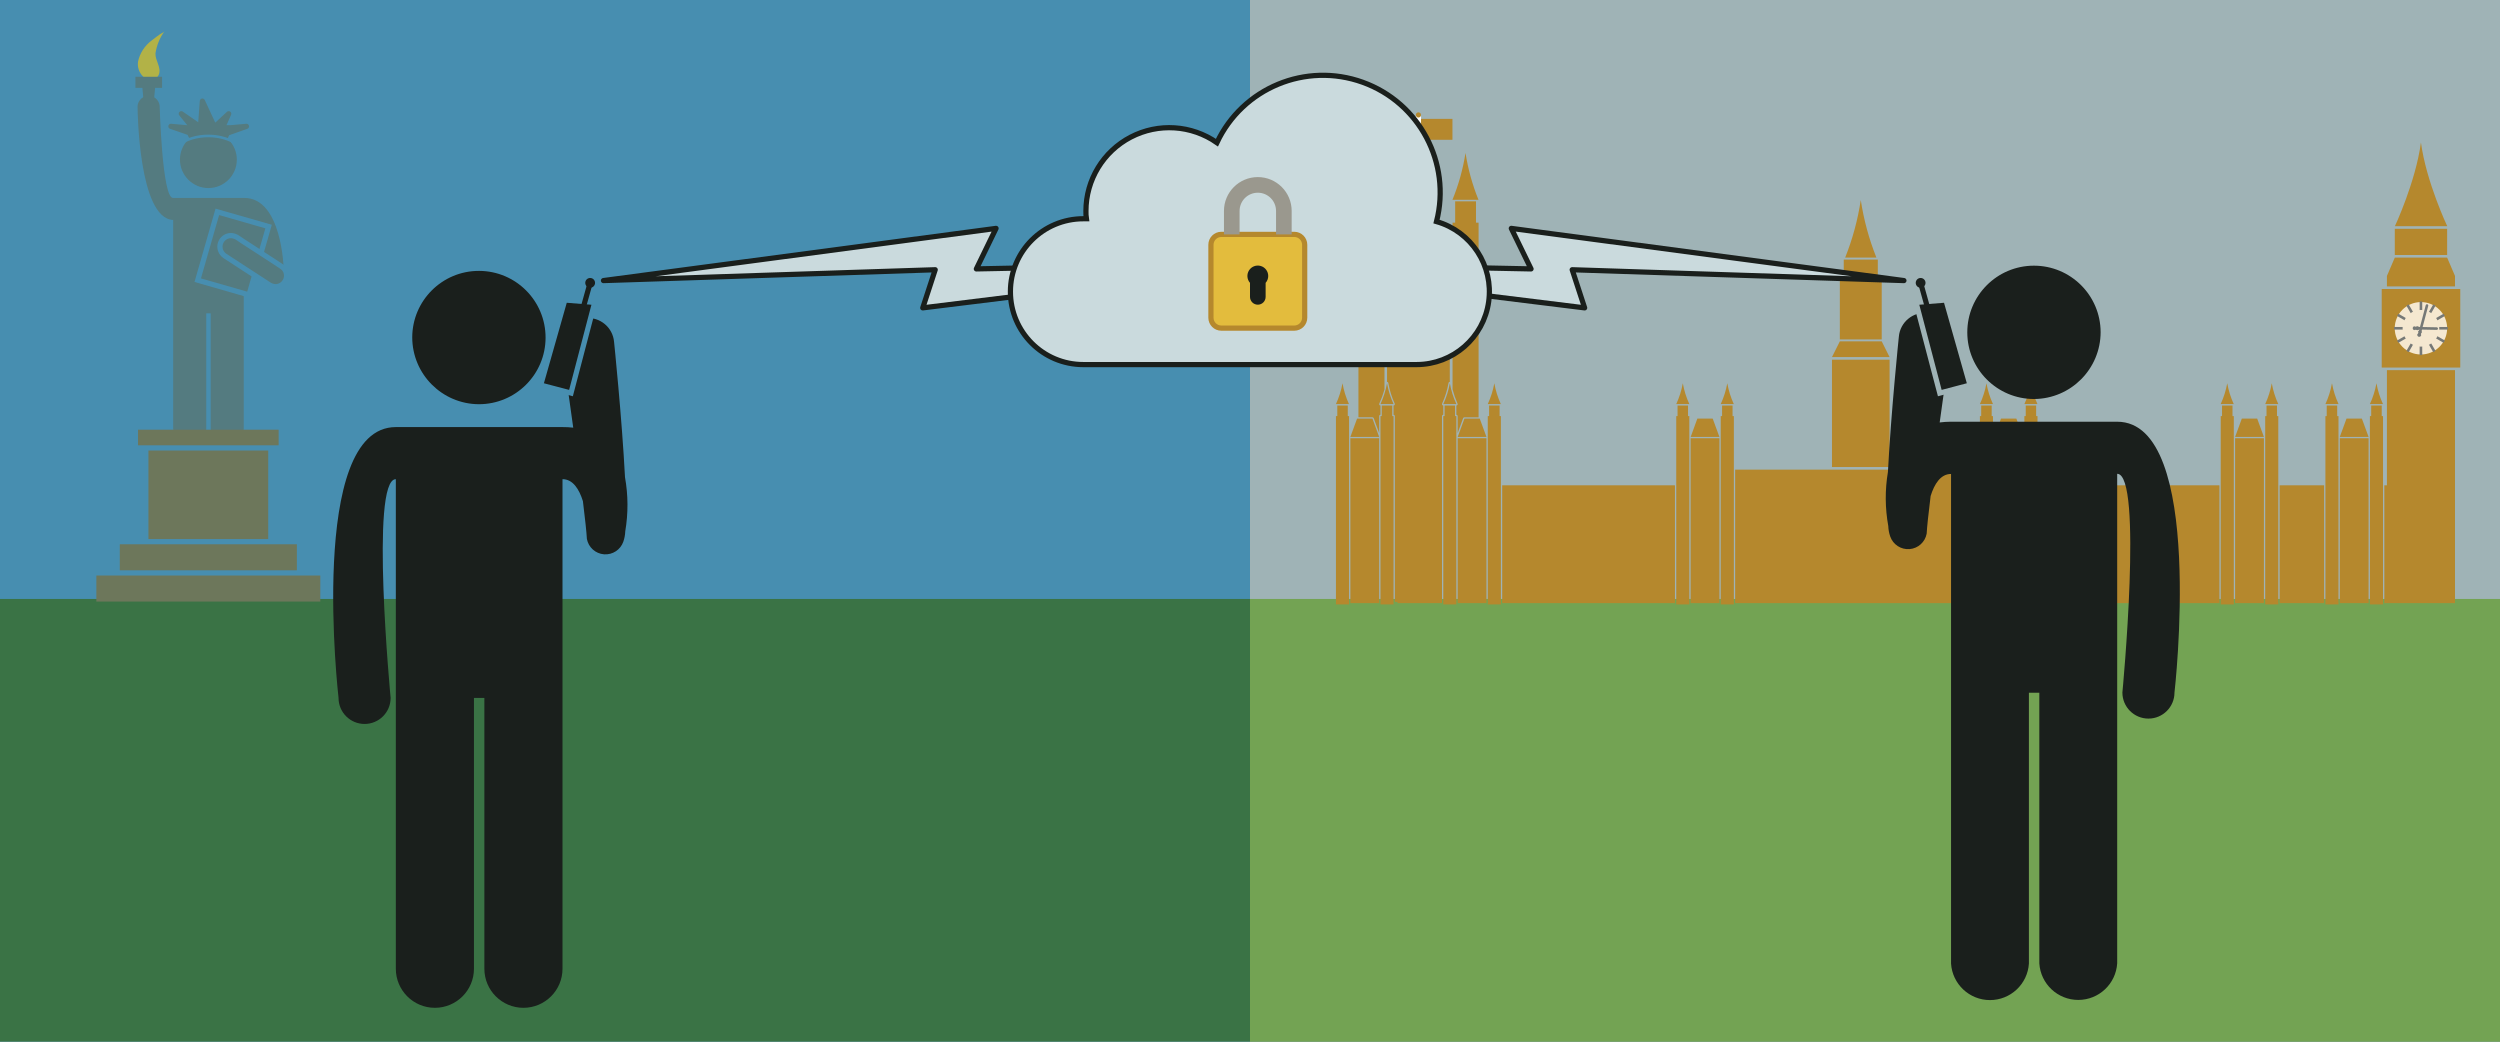
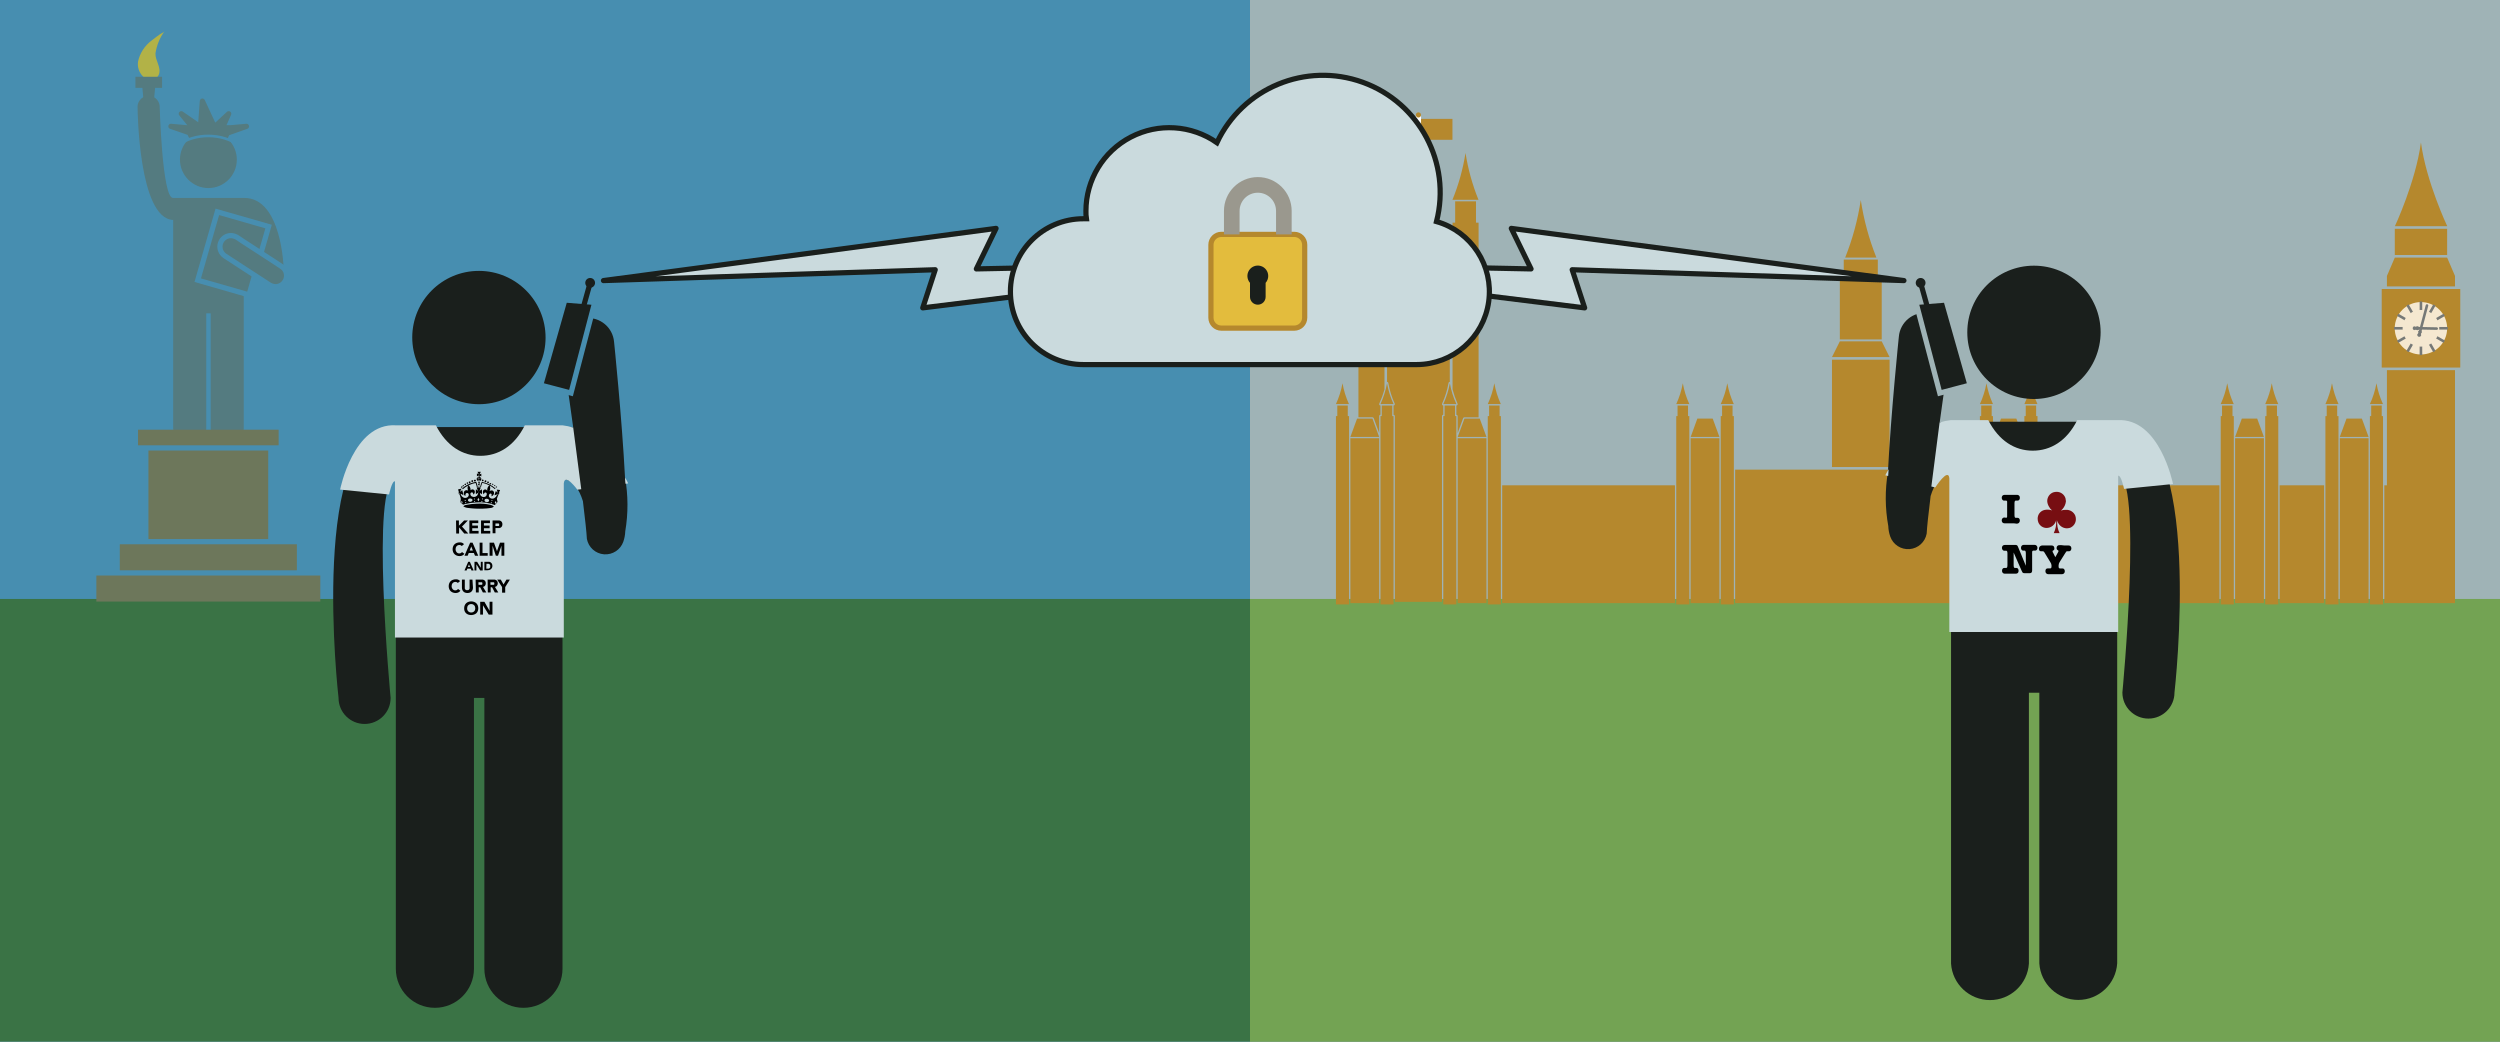
- <svg xmlns="http://www.w3.org/2000/svg" id="Layer_1" data-name="Layer 1" viewBox="0 0 480 200">
+ <svg xmlns="http://www.w3.org/2000/svg" viewBox="0 0 480 200">
  <defs>
-     <style>.cls-1{fill:#478eb0;}.cls-2{fill:#3a7345;}.cls-3{fill:#9fb3b6;}.cls-4{fill:#73a353;}.cls-5,.cls-6,.cls-7{fill:#547b80;}.cls-18,.cls-25,.cls-6{stroke:#478eb0;}.cls-12,.cls-13,.cls-15,.cls-16,.cls-18,.cls-19,.cls-20,.cls-22,.cls-24,.cls-25,.cls-6{stroke-miterlimit:10;}.cls-7{stroke:#547b80;}.cls-21,.cls-23,.cls-7{stroke-linejoin:round;}.cls-8{fill:#b2b247;}.cls-9{fill:#6d775b;}.cls-10,.cls-12,.cls-15,.cls-16{fill:#b5882d;}.cls-11{fill:#f5e8d0;}.cls-12,.cls-13,.cls-15{stroke:#767977;}.cls-12,.cls-13,.cls-15,.cls-25{stroke-width:0.5px;}.cls-13,.cls-14{fill:#767977;}.cls-13,.cls-15,.cls-16{stroke-linecap:round;}.cls-16{stroke:#fff;}.cls-17,.cls-18,.cls-20{fill:#1a1f1c;}.cls-19,.cls-25{fill:none;}.cls-19,.cls-21,.cls-22{stroke:#1a1f1c;}.cls-20{stroke:#9fb3b6;}.cls-21,.cls-22{fill:#cadadd;}.cls-23{fill:#e3bc3d;stroke:#b5882d;}.cls-24{fill:#9a988e;stroke:#9a988e;}</style>
+     <style>.cls-1{fill:#478eb0;}.cls-2{fill:#3a7345;}.cls-3{fill:#9fb3b6;}.cls-4{fill:#73a353;}.cls-5,.cls-6,.cls-7{fill:#547b80;}.cls-10,.cls-19,.cls-6{stroke:#478eb0;}.cls-10,.cls-13,.cls-14,.cls-16,.cls-17,.cls-19,.cls-20,.cls-21,.cls-23,.cls-25,.cls-6{stroke-miterlimit:10;}.cls-7{stroke:#547b80;}.cls-22,.cls-24,.cls-7{stroke-linejoin:round;}.cls-8{fill:#b2b247;}.cls-9{fill:#6d775b;}.cls-10,.cls-20{fill:none;}.cls-10,.cls-13,.cls-14,.cls-16{stroke-width:0.5px;}.cls-11,.cls-13,.cls-16,.cls-17{fill:#b5882d;}.cls-12{fill:#f5e8d0;}.cls-13,.cls-14,.cls-16{stroke:#767977;}.cls-14,.cls-15{fill:#767977;}.cls-14,.cls-16,.cls-17{stroke-linecap:round;}.cls-17{stroke:#fff;}.cls-18,.cls-19,.cls-21{fill:#1a1f1c;}.cls-20,.cls-22,.cls-23{stroke:#1a1f1c;}.cls-21{stroke:#9fb3b6;}.cls-22,.cls-23,.cls-26{fill:#cadadd;}.cls-24{fill:#e3bc3d;stroke:#b5882d;}.cls-25{fill:#9a988e;stroke:#9a988e;}.cls-27{fill:#770e12;}</style>
  </defs>
-   <rect class="cls-1" width="480" height="200" />
-   <rect class="cls-2" y="115" width="480" height="85" />
-   <rect class="cls-3" x="240" width="240" height="200" />
-   <rect class="cls-4" x="240" y="115" width="240" height="85" />
-   <g id="Statue_of_Liberty" data-name="Statue of Liberty">
-     <path class="cls-5" d="M46.9,38H33.25c-2.12.26-2.6-17.73-2.6-17.73a2.13,2.13,0,1,0-4.23.52S26.57,42,33.25,42.23V82.34h0a3.18,3.18,0,0,0,6.35,0h0V60.16h.85V82.34h0a3.18,3.18,0,0,0,6.35,0h0V42.25c2.13,0,4.26,11.94,4.26,11.94l3.41-2.56S54.15,38,46.9,38Z" />
-     <path class="cls-5" d="M40,36.11a5.46,5.46,0,1,0-5.45-5.48A5.48,5.48,0,0,0,40,36.11Z" />
-     <rect class="cls-6" x="39.65" y="41.82" width="10.24" height="13.65" transform="translate(15.15 -10.46) rotate(16.01)" />
-     <path class="cls-6" d="M54.14,51.22c-.21-.16-.43-.29-.66-.44l-1.35-.88-1.81-1.18-1.91-1.24-1.65-1.07-1-.67a2.57,2.57,0,0,0-1.37-.51,2.13,2.13,0,0,0-1.22,3.9l.52.34,1.34.87,1.79,1.17,1.9,1.23,1.66,1.08,1.06.69a2.65,2.65,0,0,0,1.41.54,2.13,2.13,0,0,0,1.79-3.35A2.16,2.16,0,0,0,54.14,51.22Z" />
-     <polygon class="cls-7" points="47.32 24.26 44.19 24.54 42.72 24.54 43.91 21.84 40.99 24.54 41.24 24.54 38.86 19.41 38.48 24.54 38.73 24.54 34.81 21.84 37.01 24.54 35.95 24.54 32.82 24.26 36.38 25.49 36.84 26.46 43.22 26.46 43.62 25.57 47.32 24.26" />
-     <path class="cls-8" d="M30.5,14.31c.53-1.35-.73-2.7-.65-4.07A9.74,9.74,0,0,1,31.58,6c-.13.22-.65.43-.86.57-.55.39-1.09.8-1.62,1.22a6.84,6.84,0,0,0-2.59,4,3.32,3.32,0,0,0,.92,2.86,1.81,1.81,0,0,0,2.81.09A1.72,1.72,0,0,0,30.5,14.31Z" />
-     <polygon class="cls-5" points="29.84 16.23 27.28 16.23 27.71 20.93 29.41 20.93 29.84 16.23" />
-     <rect class="cls-5" x="26" y="14.74" width="5.12" height="2.13" />
+   <g id="Background">
+     <rect class="cls-1" width="480" height="200" />
+     <rect class="cls-2" y="115" width="480" height="85" />
+     <rect class="cls-3" x="240" width="240" height="200" />
+     <rect class="cls-4" x="240" y="115" width="240" height="85" />
  </g>
-   <rect class="cls-9" x="26.5" y="82.5" width="27" height="3" />
-   <rect class="cls-9" x="18.5" y="110.5" width="43" height="5" />
-   <rect class="cls-9" x="23" y="104.5" width="34" height="5" />
-   <rect class="cls-9" x="28.5" y="86.5" width="23" height="17" />
-   <g id="Parliament">
-     <rect class="cls-10" x="457.29" y="55.49" width="15.08" height="15.08" />
-     <polygon class="cls-10" points="469.85 49.46 459.8 49.46 458.29 52.98 458.29 54.99 471.36 54.99 471.36 52.98 469.85 49.46" />
-     <polygon class="cls-10" points="458.29 71.07 458.29 93.18 457.79 93.18 457.79 115.8 458.29 115.8 471.36 115.8 471.36 71.07 458.29 71.07" />
-     <rect class="cls-10" x="437.69" y="93.18" width="8.54" height="22.62" />
-     <rect class="cls-10" x="288.42" y="93.18" width="33.17" height="22.62" />
-     <rect class="cls-10" x="268.32" y="93.18" width="8.54" height="22.62" />
-     <rect class="cls-10" x="391.45" y="93.18" width="34.68" height="22.62" />
-     <rect class="cls-10" x="333.15" y="90.17" width="46.74" height="25.63" />
-     <rect class="cls-10" x="459.8" y="43.93" width="10.05" height="5.03" />
-     <path class="cls-10" d="M464.82,27.35c-1,7.54-5,16.08-5,16.08h10.05S465.83,34.88,464.82,27.35Z" />
-     <circle class="cls-11" cx="464.82" cy="63.03" r="5.03" />
-     <line class="cls-12" x1="464.82" y1="57.88" x2="464.82" y2="68.18" />
-     <line class="cls-12" x1="469.98" y1="63.03" x2="459.67" y2="63.03" />
-     <line class="cls-12" x1="469.29" y1="65.6" x2="460.36" y2="60.45" />
-     <line class="cls-12" x1="462.25" y1="58.57" x2="467.4" y2="67.49" />
-     <line class="cls-12" x1="467.4" y1="58.57" x2="462.25" y2="67.49" />
-     <line class="cls-12" x1="469.29" y1="60.45" x2="460.36" y2="65.6" />
-     <circle class="cls-11" cx="464.82" cy="63.03" r="3.52" />
-     <line class="cls-13" x1="465.98" y1="58.66" x2="464.7" y2="63.51" />
-     <path class="cls-14" d="M465,63.85a.38.38,0,0,0-.73-.19.37.37,0,0,1-.13.49.38.38,0,1,0,.73.19.37.37,0,0,1,.13-.49Z" />
-     <line class="cls-15" x1="467.84" y1="63.09" x2="463.82" y2="63.01" />
-     <path class="cls-14" d="M464.06,63.39a.38.38,0,1,0,0-.75.37.37,0,0,1-.5,0,.38.38,0,0,0,0,.75.37.37,0,0,1,.5,0Z" />
-     <polygon class="cls-10" points="278.37 51.47 266.31 51.47 269.12 44.43 275.55 44.43 278.37 51.47" />
-     <path class="cls-10" d="M263.29,29.36a40.18,40.18,0,0,1-2.51,9h5A40.18,40.18,0,0,1,263.29,29.36Z" />
-     <path class="cls-10" d="M281.38,29.36a40.18,40.18,0,0,1-2.51,9h5A40.18,40.18,0,0,1,281.38,29.36Z" />
-     <path class="cls-10" d="M276.86,115.55V79.89a.25.25,0,0,1,.25-.25V77.86a.25.25,0,0,1-.23-.36,16.23,16.23,0,0,0,1.23-3.95.25.25,0,0,1,.25-.22V51.72H266.31V73.33a.25.25,0,0,1,.25.22,16.23,16.23,0,0,0,1.23,3.95.25.25,0,0,1-.23.36v1.79a.25.25,0,0,1,.25.25v35.66Z" />
-     <path class="cls-10" d="M279.85,77.5a.25.25,0,0,1-.23.36v1.79a.25.25,0,0,1,.25.25v3.26l1.05-2.87a.25.25,0,0,1,.24-.16h2.73V42.75h-.5v-4.1h-4v4.1h-.5v32A18.5,18.5,0,0,0,279.85,77.5Z" />
-     <path class="cls-10" d="M263.51,80.12a.25.25,0,0,1,.24.16l1.05,2.87V79.89a.25.25,0,0,1,.25-.25V77.86a.25.25,0,0,1-.23-.36,18.5,18.5,0,0,0,1-2.72v-32h-.5v-4.1h-4v4.1h-.5V80.12Z" />
-     <rect class="cls-10" x="449.24" y="84.14" width="5.53" height="31.66" />
-     <polygon class="cls-10" points="454.77 83.89 449.24 83.89 450.53 80.37 453.48 80.37 454.77 83.89" />
-     <path class="cls-10" d="M447.74,73.58a16.38,16.38,0,0,1-1.26,4H449A16.38,16.38,0,0,1,447.74,73.58Z" />
-     <path class="cls-10" d="M456.28,73.58a16.38,16.38,0,0,1-1.26,4h2.51A16.38,16.38,0,0,1,456.28,73.58Z" />
-     <polygon class="cls-10" points="448.74 79.89 448.74 77.86 446.73 77.86 446.73 79.89 446.48 79.89 446.48 116.05 448.99 116.05 448.99 79.89 448.74 79.89" />
-     <polygon class="cls-10" points="457.29 79.89 457.29 77.86 455.27 77.86 455.27 79.89 455.02 79.89 455.02 116.05 457.54 116.05 457.54 79.89 457.29 79.89" />
-     <rect class="cls-10" x="351.74" y="69.06" width="11.06" height="20.61" />
-     <polygon class="cls-10" points="362.8 68.56 351.74 68.56 353.25 65.54 361.29 65.54 362.8 68.56" />
-     <path class="cls-10" d="M357.27,38.4a49.78,49.78,0,0,1-3,11.06h6A49.81,49.81,0,0,1,357.27,38.4Z" />
-     <polygon class="cls-10" points="360.54 53.61 360.54 49.84 354 49.84 354 53.61 353.25 53.61 353.25 65.17 361.29 65.17 361.29 53.61 360.54 53.61" />
-     <line class="cls-16" x1="272.34" y1="44.43" x2="272.34" y2="22.32" />
-     <circle class="cls-10" cx="272.34" cy="22.07" r="0.5" />
-     <rect class="cls-10" x="272.84" y="22.82" width="6.03" height="4.02" />
-     <rect class="cls-10" x="429.14" y="84.14" width="5.53" height="31.66" />
-     <polygon class="cls-10" points="434.67 83.89 429.14 83.89 430.43 80.37 433.38 80.37 434.67 83.89" />
-     <path class="cls-10" d="M427.63,73.58a16.38,16.38,0,0,1-1.26,4h2.51A16.38,16.38,0,0,1,427.63,73.58Z" />
-     <path class="cls-10" d="M436.18,73.58a16.38,16.38,0,0,1-1.26,4h2.51A16.38,16.38,0,0,1,436.18,73.58Z" />
-     <polygon class="cls-10" points="428.64 79.89 428.64 77.86 426.63 77.86 426.63 79.89 426.38 79.89 426.38 116.05 428.89 116.05 428.89 79.89 428.64 79.89" />
-     <polygon class="cls-10" points="437.18 79.89 437.18 77.86 435.17 77.86 435.17 79.89 434.92 79.89 434.92 116.05 437.43 116.05 437.43 79.89 437.18 79.89" />
-     <rect class="cls-10" x="382.9" y="84.14" width="5.53" height="31.66" />
-     <polygon class="cls-10" points="388.43 83.89 382.9 83.89 384.19 80.37 387.14 80.37 388.43 83.89" />
-     <path class="cls-10" d="M381.4,73.58a16.38,16.38,0,0,1-1.26,4h2.51A16.38,16.38,0,0,1,381.4,73.58Z" />
-     <path class="cls-10" d="M389.94,73.58a16.38,16.38,0,0,1-1.26,4h2.51A16.38,16.38,0,0,1,389.94,73.58Z" />
-     <polygon class="cls-10" points="382.4 79.89 382.4 77.86 380.39 77.86 380.39 79.89 380.14 79.89 380.14 116.05 382.65 116.05 382.65 79.89 382.4 79.89" />
-     <polygon class="cls-10" points="390.94 79.89 390.94 77.86 388.94 77.86 388.94 79.89 388.68 79.89 388.68 116.05 391.2 116.05 391.2 79.89 390.94 79.89" />
-     <rect class="cls-10" x="324.6" y="84.14" width="5.53" height="31.66" />
-     <polygon class="cls-10" points="330.13 83.89 324.61 83.89 325.89 80.37 328.84 80.37 330.13 83.89" />
-     <path class="cls-10" d="M323.1,73.58a16.38,16.38,0,0,1-1.26,4h2.51A16.38,16.38,0,0,1,323.1,73.58Z" />
-     <path class="cls-10" d="M331.64,73.58a16.38,16.38,0,0,1-1.26,4h2.51A16.38,16.38,0,0,1,331.64,73.58Z" />
-     <polygon class="cls-10" points="324.1 79.89 324.1 77.86 322.09 77.86 322.09 79.89 321.84 79.89 321.84 116.05 324.35 116.05 324.35 79.89 324.1 79.89" />
-     <polygon class="cls-10" points="332.65 79.89 332.65 77.86 330.64 77.86 330.64 79.89 330.38 79.89 330.38 116.05 332.9 116.05 332.9 79.89 332.65 79.89" />
-     <rect class="cls-10" x="279.87" y="84.14" width="5.53" height="31.66" />
-     <polygon class="cls-10" points="285.4 83.89 279.88 83.89 281.17 80.37 284.11 80.37 285.4 83.89" />
-     <path class="cls-10" d="M278.37,73.58a16.38,16.38,0,0,1-1.26,4h2.51A16.38,16.38,0,0,1,278.37,73.58Z" />
-     <path class="cls-10" d="M286.91,73.58a16.38,16.38,0,0,1-1.26,4h2.51A16.38,16.38,0,0,1,286.91,73.58Z" />
-     <polygon class="cls-10" points="279.37 79.89 279.37 77.86 277.36 77.86 277.36 79.89 277.11 79.89 277.11 116.05 279.62 116.05 279.62 79.89 279.37 79.89" />
-     <polygon class="cls-10" points="287.92 79.89 287.92 77.86 285.91 77.86 285.91 79.89 285.65 79.89 285.65 116.05 288.17 116.05 288.17 79.89 287.92 79.89" />
-     <rect class="cls-10" x="259.27" y="84.14" width="5.53" height="31.66" />
-     <polygon class="cls-10" points="264.8 83.89 259.27 83.89 260.56 80.37 263.51 80.37 264.8 83.89" />
-     <path class="cls-10" d="M257.76,73.58a16.38,16.38,0,0,1-1.26,4H259A16.38,16.38,0,0,1,257.76,73.58Z" />
-     <path class="cls-10" d="M266.31,73.58a16.38,16.38,0,0,1-1.26,4h2.51A16.38,16.38,0,0,1,266.31,73.58Z" />
-     <polygon class="cls-10" points="258.77 79.89 258.77 77.86 256.76 77.86 256.76 79.89 256.5 79.89 256.5 116.05 259.02 116.05 259.02 79.89 258.77 79.89" />
-     <polygon class="cls-10" points="267.31 79.89 267.31 77.86 265.3 77.86 265.3 79.89 265.05 79.89 265.05 116.05 267.56 116.05 267.56 79.89 267.31 79.89" />
+   <g id="Layer_1" data-name="Layer 1">
+     <g id="Statue_of_Liberty" data-name="Statue of Liberty">
+       <path class="cls-5" d="M46.9,38H33.25c-2.12.26-2.6-17.73-2.6-17.73a2.13,2.13,0,1,0-4.23.52S26.57,42,33.25,42.23V82.34h0a3.18,3.18,0,0,0,6.35,0h0V60.16h.85V82.34h0a3.18,3.18,0,0,0,6.35,0h0V42.25c2.13,0,4.26,11.94,4.26,11.94l3.41-2.56S54.15,38,46.9,38Z" />
+       <path class="cls-5" d="M40,36.11a5.46,5.46,0,1,0-5.45-5.48A5.48,5.48,0,0,0,40,36.11Z" />
+       <rect class="cls-6" x="39.65" y="41.82" width="10.24" height="13.65" transform="translate(15.15 -10.46) rotate(16.01)" />
+       <path class="cls-6" d="M54.14,51.22c-.21-.16-.43-.29-.66-.44l-1.35-.88-1.81-1.18-1.91-1.24-1.65-1.07-1-.67a2.57,2.57,0,0,0-1.37-.51,2.13,2.13,0,0,0-1.22,3.9l.52.34,1.34.87,1.79,1.17,1.9,1.23,1.66,1.08,1.06.69a2.65,2.65,0,0,0,1.41.54,2.13,2.13,0,0,0,1.79-3.35A2.16,2.16,0,0,0,54.14,51.22Z" />
+       <polygon class="cls-7" points="47.32 24.26 44.19 24.54 42.72 24.54 43.91 21.84 40.99 24.54 41.24 24.54 38.86 19.41 38.48 24.54 38.73 24.54 34.81 21.84 37.01 24.54 35.95 24.54 32.82 24.26 36.38 25.49 36.84 26.46 43.22 26.46 43.62 25.57 47.32 24.26" />
+       <path class="cls-8" d="M30.5,14.31c.53-1.35-.73-2.7-.65-4.07A9.74,9.74,0,0,1,31.58,6c-.13.22-.65.43-.86.57-.55.39-1.09.8-1.62,1.22a6.84,6.84,0,0,0-2.59,4,3.32,3.32,0,0,0,.92,2.86,1.81,1.81,0,0,0,2.81.09A1.72,1.72,0,0,0,30.5,14.31Z" />
+       <polygon class="cls-5" points="29.84 16.23 27.28 16.23 27.71 20.93 29.41 20.93 29.84 16.23" />
+       <rect class="cls-5" x="26" y="14.74" width="5.12" height="2.13" />
+     </g>
+     <rect class="cls-9" x="26.5" y="82.5" width="27" height="3" />
+     <rect class="cls-9" x="18.5" y="110.5" width="43" height="5" />
+     <rect class="cls-9" x="23" y="104.5" width="34" height="5" />
+     <rect class="cls-9" x="28.5" y="86.5" width="23" height="17" />
+     <path class="cls-10" d="M48.08,31.73c0-3-3.62-5.61-8.05-5.63s-8.1,2.6-8.11,5.62" />
+     <g id="Parliament">
+       <rect class="cls-11" x="457.29" y="55.49" width="15.08" height="15.08" />
+       <polygon class="cls-11" points="469.85 49.46 459.8 49.46 458.29 52.98 458.29 54.99 471.36 54.99 471.36 52.98 469.85 49.46" />
+       <polygon class="cls-11" points="458.29 71.07 458.29 93.18 457.79 93.18 457.79 115.8 458.29 115.8 471.36 115.8 471.36 71.07 458.29 71.07" />
+       <rect class="cls-11" x="437.69" y="93.18" width="8.54" height="22.62" />
+       <rect class="cls-11" x="288.42" y="93.18" width="33.17" height="22.62" />
+       <rect class="cls-11" x="391.45" y="93.18" width="34.68" height="22.62" />
+       <rect class="cls-11" x="333.15" y="90.17" width="46.74" height="25.63" />
+       <rect class="cls-11" x="459.8" y="43.93" width="10.05" height="5.03" />
+       <path class="cls-11" d="M464.82,27.35c-1,7.54-5,16.08-5,16.08h10.05S465.83,34.88,464.82,27.35Z" />
+       <circle class="cls-12" cx="464.82" cy="63.03" r="5.03" />
+       <line class="cls-13" x1="464.82" y1="57.88" x2="464.82" y2="68.18" />
+       <line class="cls-13" x1="469.98" y1="63.03" x2="459.67" y2="63.03" />
+       <line class="cls-13" x1="469.29" y1="65.6" x2="460.36" y2="60.45" />
+       <line class="cls-13" x1="462.25" y1="58.57" x2="467.4" y2="67.49" />
+       <line class="cls-13" x1="467.4" y1="58.57" x2="462.25" y2="67.49" />
+       <line class="cls-13" x1="469.29" y1="60.45" x2="460.36" y2="65.6" />
+       <circle class="cls-12" cx="464.82" cy="63.03" r="3.52" />
+       <line class="cls-14" x1="465.98" y1="58.66" x2="464.7" y2="63.51" />
+       <path class="cls-15" d="M465,63.85a.38.38,0,0,0-.73-.19.37.37,0,0,1-.13.49.38.38,0,1,0,.73.19.37.37,0,0,1,.13-.49Z" />
+       <line class="cls-16" x1="467.84" y1="63.09" x2="463.82" y2="63.01" />
+       <path class="cls-15" d="M464.06,63.39a.38.38,0,1,0,0-.75.37.37,0,0,1-.5,0,.38.38,0,0,0,0,.75.37.37,0,0,1,.5,0Z" />
+       <polygon class="cls-11" points="278.37 51.47 266.31 51.47 269.12 44.43 275.55 44.43 278.37 51.47" />
+       <path class="cls-11" d="M263.29,29.36a40.18,40.18,0,0,1-2.51,9h5A40.18,40.18,0,0,1,263.29,29.36Z" />
+       <path class="cls-11" d="M281.38,29.36a40.18,40.18,0,0,1-2.51,9h5A40.18,40.18,0,0,1,281.38,29.36Z" />
+       <path class="cls-11" d="M276.86,115.55V79.89a.25.25,0,0,1,.25-.25V77.86a.25.25,0,0,1-.23-.36,16.23,16.23,0,0,0,1.23-3.95.25.25,0,0,1,.25-.22V51.72H266.31V73.33a.25.25,0,0,1,.25.22,16.23,16.23,0,0,0,1.23,3.95.25.25,0,0,1-.23.36v1.79a.25.25,0,0,1,.25.25v35.66Z" />
+       <path class="cls-11" d="M279.85,77.5a.25.25,0,0,1-.23.36v1.79a.25.25,0,0,1,.25.25v3.26l1.05-2.87a.25.25,0,0,1,.24-.16h2.73V42.75h-.5v-4.1h-4v4.1h-.5v32A18.5,18.5,0,0,0,279.85,77.5Z" />
+       <path class="cls-11" d="M263.51,80.12a.25.25,0,0,1,.24.16l1.05,2.87V79.89a.25.25,0,0,1,.25-.25V77.86a.25.25,0,0,1-.23-.36,18.5,18.5,0,0,0,1-2.72v-32h-.5v-4.1h-4v4.1h-.5V80.12Z" />
+       <rect class="cls-11" x="449.24" y="84.14" width="5.53" height="31.66" />
+       <polygon class="cls-11" points="454.77 83.89 449.24 83.89 450.53 80.37 453.48 80.37 454.77 83.89" />
+       <path class="cls-11" d="M447.74,73.58a16.38,16.38,0,0,1-1.26,4H449A16.38,16.38,0,0,1,447.74,73.58Z" />
+       <path class="cls-11" d="M456.28,73.58a16.38,16.38,0,0,1-1.26,4h2.51A16.38,16.38,0,0,1,456.28,73.58Z" />
+       <polygon class="cls-11" points="448.74 79.89 448.74 77.86 446.73 77.86 446.73 79.89 446.48 79.89 446.48 116.05 448.99 116.05 448.99 79.89 448.74 79.89" />
+       <polygon class="cls-11" points="457.29 79.89 457.29 77.86 455.27 77.86 455.27 79.89 455.02 79.89 455.02 116.05 457.54 116.05 457.54 79.89 457.29 79.89" />
+       <rect class="cls-11" x="351.74" y="69.06" width="11.06" height="20.61" />
+       <polygon class="cls-11" points="362.8 68.56 351.74 68.56 353.25 65.54 361.29 65.54 362.8 68.56" />
+       <path class="cls-11" d="M357.27,38.4a49.78,49.78,0,0,1-3,11.06h6A49.81,49.81,0,0,1,357.27,38.4Z" />
+       <polygon class="cls-11" points="360.54 53.61 360.54 49.84 354 49.84 354 53.61 353.25 53.61 353.25 65.17 361.29 65.17 361.29 53.61 360.54 53.61" />
+       <line class="cls-17" x1="272.34" y1="44.43" x2="272.34" y2="22.32" />
+       <circle class="cls-11" cx="272.34" cy="22.07" r="0.5" />
+       <rect class="cls-11" x="272.84" y="22.82" width="6.03" height="4.02" />
+       <rect class="cls-11" x="429.14" y="84.14" width="5.53" height="31.66" />
+       <polygon class="cls-11" points="434.67 83.89 429.14 83.89 430.43 80.37 433.38 80.37 434.67 83.89" />
+       <path class="cls-11" d="M427.63,73.58a16.38,16.38,0,0,1-1.26,4h2.51A16.38,16.38,0,0,1,427.63,73.58Z" />
+       <path class="cls-11" d="M436.18,73.58a16.38,16.38,0,0,1-1.26,4h2.51A16.38,16.38,0,0,1,436.18,73.58Z" />
+       <polygon class="cls-11" points="428.64 79.89 428.64 77.86 426.63 77.86 426.63 79.89 426.38 79.89 426.38 116.05 428.89 116.05 428.89 79.89 428.64 79.89" />
+       <polygon class="cls-11" points="437.18 79.89 437.18 77.86 435.17 77.86 435.17 79.89 434.92 79.89 434.92 116.05 437.43 116.05 437.43 79.89 437.18 79.89" />
+       <rect class="cls-11" x="382.9" y="84.14" width="5.53" height="31.66" />
+       <polygon class="cls-11" points="388.43 83.89 382.9 83.89 384.19 80.37 387.14 80.37 388.43 83.89" />
+       <path class="cls-11" d="M381.4,73.58a16.38,16.38,0,0,1-1.26,4h2.51A16.38,16.38,0,0,1,381.4,73.58Z" />
+       <path class="cls-11" d="M389.94,73.58a16.38,16.38,0,0,1-1.26,4h2.51A16.38,16.38,0,0,1,389.94,73.58Z" />
+       <polygon class="cls-11" points="382.4 79.89 382.4 77.86 380.39 77.86 380.39 79.89 380.14 79.89 380.14 116.05 382.65 116.05 382.65 79.89 382.4 79.89" />
+       <polygon class="cls-11" points="390.94 79.89 390.94 77.86 388.94 77.86 388.94 79.89 388.68 79.89 388.68 116.05 391.2 116.05 391.2 79.89 390.94 79.89" />
+       <rect class="cls-11" x="324.6" y="84.14" width="5.53" height="31.66" />
+       <polygon class="cls-11" points="330.13 83.89 324.61 83.89 325.89 80.37 328.84 80.37 330.13 83.89" />
+       <path class="cls-11" d="M323.1,73.58a16.38,16.38,0,0,1-1.26,4h2.51A16.38,16.38,0,0,1,323.1,73.58Z" />
+       <path class="cls-11" d="M331.64,73.58a16.38,16.38,0,0,1-1.26,4h2.51A16.38,16.38,0,0,1,331.64,73.58Z" />
+       <polygon class="cls-11" points="324.1 79.89 324.1 77.86 322.09 77.86 322.09 79.89 321.84 79.89 321.84 116.05 324.35 116.05 324.35 79.89 324.1 79.89" />
+       <polygon class="cls-11" points="332.65 79.89 332.65 77.86 330.64 77.86 330.64 79.89 330.38 79.89 330.38 116.05 332.9 116.05 332.9 79.89 332.65 79.89" />
+       <rect class="cls-11" x="279.87" y="84.14" width="5.53" height="31.66" />
+       <polygon class="cls-11" points="285.4 83.89 279.88 83.89 281.17 80.37 284.11 80.37 285.4 83.89" />
+       <path class="cls-11" d="M278.37,73.58a16.38,16.38,0,0,1-1.26,4h2.51A16.38,16.38,0,0,1,278.37,73.58Z" />
+       <path class="cls-11" d="M286.91,73.58a16.38,16.38,0,0,1-1.26,4h2.51A16.38,16.38,0,0,1,286.91,73.58Z" />
+       <polygon class="cls-11" points="279.37 79.89 279.37 77.86 277.36 77.86 277.36 79.89 277.11 79.89 277.11 116.05 279.62 116.05 279.62 79.89 279.37 79.89" />
+       <polygon class="cls-11" points="287.92 79.89 287.92 77.86 285.91 77.86 285.91 79.89 285.65 79.89 285.65 116.05 288.17 116.05 288.17 79.89 287.92 79.89" />
+       <rect class="cls-11" x="259.27" y="84.14" width="5.53" height="31.66" />
+       <polygon class="cls-11" points="264.8 83.89 259.27 83.89 260.56 80.37 263.51 80.37 264.8 83.89" />
+       <path class="cls-11" d="M257.76,73.58a16.38,16.38,0,0,1-1.26,4H259A16.38,16.38,0,0,1,257.76,73.58Z" />
+       <path class="cls-11" d="M266.31,73.58a16.38,16.38,0,0,1-1.26,4h2.51A16.38,16.38,0,0,1,266.31,73.58Z" />
+       <polygon class="cls-11" points="258.77 79.89 258.77 77.86 256.76 77.86 256.76 79.89 256.5 79.89 256.5 116.05 259.02 116.05 259.02 79.89 258.77 79.89" />
+       <polygon class="cls-11" points="267.31 79.89 267.31 77.86 265.3 77.86 265.3 79.89 265.05 79.89 265.05 116.05 267.56 116.05 267.56 79.89 267.31 79.89" />
+     </g>
+     <g id="Person_on_Phone" data-name="Person on Phone">
+       <path class="cls-18" d="M120,91.63c-.58-11.28-2.1-26-2.1-26a5,5,0,0,0-10,.89s1,7.37,2.16,15.59A17.07,17.07,0,0,0,108,82H76c-17,0-11,52-11,52a5,5,0,0,0,10,0s-4-42,1-42v94h0A7.49,7.49,0,0,0,91,186h0V134h2v52h0A7.49,7.49,0,0,0,108,186h0V92c2,0,3.2,1.92,3.92,4.23.41,3.34.7,6,.76,7.23a3.63,3.63,0,0,0,7,.54,6.83,6.83,0,0,0,.37-2A30.11,30.11,0,0,0,120,91.63Z" />
+       <path class="cls-18" d="M91.93,77.61A12.8,12.8,0,1,0,79.15,64.77,12.86,12.86,0,0,0,91.93,77.61Z" />
+     </g>
+     <polygon class="cls-19" points="109.63 75.47 103.81 73.94 108.45 57.6 114.19 58.06 109.63 75.47" />
+     <line class="cls-20" x1="112" y1="59" x2="113.31" y2="54.31" />
+     <circle class="cls-18" cx="113.31" cy="54.31" r="0.94" />
+     <g id="Person_on_Phone-2" data-name="Person on Phone">
+       <path class="cls-18" d="M362.48,90.63c.58-11.28,2.1-26,2.1-26a5,5,0,0,1,10,.89s-1,7.37-2.16,15.59a17.07,17.07,0,0,1,2.08-.14h32c17,0,11,52,11,52a5,5,0,0,1-10,0s4-42-1-42v94h0a7.49,7.49,0,0,1-14.95,0h0V133h-2v52h0a7.49,7.49,0,0,1-14.95,0h0V91c-2,0-3.2,1.92-3.92,4.23-.41,3.34-.7,6-.76,7.23a3.63,3.63,0,0,1-7,.54,6.83,6.83,0,0,1-.37-2A30.11,30.11,0,0,1,362.48,90.63Z" />
+       <path class="cls-18" d="M390.54,76.61a12.8,12.8,0,1,1,12.78-12.84A12.86,12.86,0,0,1,390.54,76.61Z" />
+     </g>
+     <polygon class="cls-21" points="372.44 75.47 378.25 73.94 373.62 57.6 367.87 58.06 372.44 75.47" />
+     <line class="cls-20" x1="370.07" y1="59" x2="368.76" y2="54.31" />
+     <circle class="cls-18" cx="368.76" cy="54.31" r="0.94" />
+     <polygon class="cls-22" points="177.17 59.11 179.56 51.79 115.87 53.87 191.24 43.85 187.46 51.63 247.55 50.41 177.17 59.11" />
+     <polygon class="cls-22" points="304.25 59.11 301.86 51.79 365.55 53.87 290.17 43.85 293.96 51.63 233.87 50.41 304.25 59.11" />
+     <path class="cls-23" d="M275.81,42.54a22.5,22.5,0,0,0-42.16-15.15A16,16,0,0,0,208.5,40.5c0,.51,0,1,.08,1.5H208a14,14,0,0,0,0,28h64a14,14,0,0,0,3.81-27.46Z" />
+     <rect class="cls-24" x="232.5" y="45" width="18" height="18" rx="2" ry="2" />
+     <path class="cls-25" d="M245.5,44.5v-4a4,4,0,0,0-8,0v4h-2v-4a6,6,0,0,1,12,0v4Z" />
+     <path class="cls-18" d="M243.5,53a2,2,0,1,0-3.5,1.31V57a1.5,1.5,0,0,0,3,0V54.31A2,2,0,0,0,243.5,53Z" />
+     <path class="cls-26" d="M120,91.67l.09,1.21.51-.06S120.44,92.38,120,91.67Z" />
+     <path class="cls-26" d="M110.06,82.11a10,10,0,0,0-2.06-.45h-7.23c-2,4-5.1,5.86-8.54,5.86s-6.51-1.89-8.54-5.86H76C67.84,81.16,65.3,94,65.3,94l9.4.94s.55-2.66,1.13-2.53v30h32.42V92.81c.19-2.1,2.6,1.21,2.6,1.21l.75-.09Z" />
+     <path d="M91.08,92.13a.18.18,0,0,1,.29.13.18.18,0,0,1-.24.18A.16.16,0,0,1,91.08,92.13Zm1-.57v-.26c.11.06.21.12.33.18a5.2,5.2,0,0,0,0-.54l-.36.17c.08-.17.18-.34.27-.52a4.13,4.13,0,0,0-.64,0c.09.17.18.34.26.51a4.28,4.28,0,0,1-.37-.22,4,4,0,0,0,0,.58l.34-.2c0,.09,0,.18,0,.27s-.26.11-.33.23a.42.42,0,0,0,.19.6.45.45,0,0,0,.65-.41A.52.52,0,0,0,92.11,91.56Zm-.18.11c0,.08,0,.17,0,.25l-.23-.09Zm-.23.48a.57.57,0,0,1,.54.09A.46.46,0,0,1,91.69,92.16Zm.42-.22c0-.08,0-.16,0-.24l.18.18Zm.48.17c.13-.11.35.06.27.21a.18.18,0,0,1-.32,0A.16.16,0,0,1,92.59,92.11Zm-2,.12a.18.18,0,0,1,.28.17c0,.11-.17.21-.27.13A.17.17,0,0,1,90.57,92.23Zm2.59,0c.16-.06.34.17.18.28a.17.17,0,0,1-.28,0A.17.17,0,0,1,93.15,92.25ZM90,92.57c0-.17.34-.2.34,0s-.1.17-.17.22S90,92.68,90,92.57Zm3.62-.12c.09,0,.25,0,.25.12a.17.17,0,0,1-.28.15C93.48,92.66,93.53,92.49,93.63,92.45Zm-4.41.94a5.43,5.43,0,0,1,2.23-.88,4.84,4.84,0,0,1,.29,1l-.18,0a4.07,4.07,0,0,0-.24-.78,5.17,5.17,0,0,0-2.45,1.2l-.14-.09A2.62,2.62,0,0,1,89.22,93.39Zm2.68-.87c.21-.1.36.24.13.31A.17.17,0,0,1,91.9,92.52Zm.6,0a5.36,5.36,0,0,1,2.65,1.26l-.12.13a5.29,5.29,0,0,0-2.42-1.2,5.17,5.17,0,0,0-.25.78l-.17,0A4.73,4.73,0,0,1,92.5,92.53Zm-2.9.22c0-.09.13-.1.19-.15l.14.15c-.05.06-.08.17-.17.16S89.57,92.85,89.6,92.76Zm4.46,0c.08,0,.2,0,.24.06a.14.14,0,0,1-.09.21c-.09,0-.15-.06-.21-.11ZM89.15,93a.26.26,0,0,1,.31-.13,2.1,2.1,0,0,1,0,.24A.26.26,0,0,1,89.15,93Zm2.63,0a.25.25,0,0,1,.31-.13c0,.08,0,.16,0,.24A.26.26,0,0,1,91.78,93.06Zm2.74-.11c.2-.1.3.25.08.26A.14.14,0,0,1,94.52,92.95Zm-5.66.24a.46.46,0,0,1,.25.08,1.86,1.86,0,0,1-.11.16,1.21,1.21,0,0,1-.19,0C88.83,93.32,88.84,93.25,88.86,93.19Zm6.05,0a.44.44,0,0,1,.2,0l-.06.2h-.18C94.86,93.38,94.83,93.28,94.91,93.23Zm-3,.08.15,0c0,.07,0,.13,0,.2l-.19,0C91.86,93.45,91.8,93.35,91.89,93.32Zm-3.4.3a.23.23,0,0,1,.27-.13c0,.07,0,.14,0,.21A.38.38,0,0,1,88.49,93.62Zm6.69-.1h.23s0,.14,0,.18l-.21,0C95.19,93.65,95.18,93.58,95.17,93.52Zm.78.67L95.38,94a2.81,2.81,0,0,1,.16.62c-.11-.11-.22-.23-.33-.35a6.34,6.34,0,0,0-.28.83,5.26,5.26,0,0,0,.52-.18,1.09,1.09,0,0,1-.69.79.72.72,0,0,1-.84-.3.47.47,0,0,1,.08-.57.23.23,0,0,1,.35,0c.1.14,0,.32,0,.47a.87.87,0,0,0,.45-.39.53.53,0,0,0-.24-.74.64.64,0,0,0-.57.13,1.32,1.32,0,0,0,0-1.17,1.19,1.19,0,0,0-.44,1.08.66.66,0,0,0-.28-.24.47.47,0,0,0-.53.27.67.67,0,0,0,.15.66c.06-.12.09-.3.23-.35a.28.28,0,0,1,.34.23.56.56,0,0,1-.53.64.76.76,0,0,1-.71-.38.79.79,0,0,1-.07-.4,3.87,3.87,0,0,1,.38.25,7.12,7.12,0,0,0,0-.95c-.16.08-.3.19-.45.28.07-.22.16-.44.23-.66-.26,0-.52,0-.79,0,.07.23.17.46.24.69-.14-.11-.26-.23-.39-.34a6.42,6.42,0,0,0,0,.95,3.18,3.18,0,0,1,.45-.24,1,1,0,0,1-.23.54.84.84,0,0,1-.95.17.52.52,0,0,1-.33-.54.29.29,0,0,1,.39-.25c.16.07.14.27.2.4a.67.67,0,0,0,.27-.51.46.46,0,0,0-.53-.48.78.78,0,0,0-.29.17,1.21,1.21,0,0,0-.42-1,1.13,1.13,0,0,0-.05,1.06.61.61,0,0,0-.66.05.64.64,0,0,0,.13,1c0-.19,0-.46.18-.56a.34.34,0,0,1,.48.31c0,.41-.42.66-.77.62a1,1,0,0,1-.81-.82,2.19,2.19,0,0,1,.55.31,7.91,7.91,0,0,0-.24-1,1.45,1.45,0,0,1-.44.33c.09-.22.23-.42.34-.63a6.4,6.4,0,0,0-.68.16c0,.13.08.25.11.38a1.5,1.5,0,0,1,0,.41c0,.18.22.24.25.42s.09.36.14.53-.07.48-.06.73a4.81,4.81,0,0,0,.51.47,2.13,2.13,0,0,0,.38-.11,10.12,10.12,0,0,1,2.09-.32,8.09,8.09,0,0,1,3.63.5l.52-.6a5.34,5.34,0,0,1-.13-.61c.05-.19.13-.39.2-.58s.2-.23.24-.38,0-.21,0-.31S95.9,94.33,96,94.19ZM88.26,95a.33.33,0,0,1-.09-.37A.48.48,0,0,1,88.26,95Zm.51,1.65a1,1,0,0,1-.22-.21,2.65,2.65,0,0,1,.06-.28,1.42,1.42,0,0,1,.19.22A2.58,2.58,0,0,1,88.77,96.7Zm.43-.55.07-.15a.22.22,0,0,1,.18.17l-.15.07Zm.11.5,0-.18.14,0,.1.12A.64.64,0,0,1,89.31,96.64Zm1.41-.53a.5.5,0,0,1-.85.08.33.33,0,0,1,.22-.42C90.33,95.65,90.79,95.77,90.72,96.11ZM91,95.7l.21.07-.1.16L91,95.87Zm.16.64-.13,0v-.15h.15l.06.12Zm.69-1.91c.06-.07.16,0,.1.1S91.83,94.5,91.9,94.43Zm0,1.84-.18-.34.18-.34.19.32Zm.69.15-.14-.11.1-.15.15.08Zm0-.52c0-.07,0-.13,0-.2h.17c0,.06,0,.12,0,.18Zm1.36.27c-.12.35-.71.32-.86,0a.3.3,0,0,1,.23-.39C93.54,95.69,93.95,95.85,93.91,96.17Zm.41.48-.1-.09.09-.15.13.06v.12Zm.14-.42-.09-.1,0-.12h.19A.2.2,0,0,1,94.46,96.22Zm.65.52L95,96.45l.21-.26.11.3Zm.43-1.7a1,1,0,0,1,.09-.34.63.63,0,0,1,.07.24Zm-6,1.89a12.08,12.08,0,0,1,1.92-.23,9.45,9.45,0,0,1,2.72.22,1.33,1.33,0,0,1,.66.33,1.1,1.1,0,0,1-.67.28,12.26,12.26,0,0,1-1.44.12,16.52,16.52,0,0,1-2.89-.14,1.85,1.85,0,0,1-.87-.3A.85.85,0,0,1,89.57,96.95Z" />
+     <path d="M87.56,99.93h.55v1l1-1h.72L88.7,101.1l1.21,1.34h-.77l-1-1.19v1.19h-.55Z" />
+     <path d="M90.12,99.93h1.71v.51H90.67v.47h1.09v.51H90.67v.51h1.22v.51H90.12Z" />
+     <path d="M92.36,99.93h1.71v.51H92.91v.47H94v.51H92.91v.51h1.22v.51H92.36Z" />
+     <path d="M94.57,99.93h.93a1.86,1.86,0,0,1,.37,0,.84.84,0,0,1,.3.12.63.63,0,0,1,.21.23.8.8,0,0,1,.08.37.85.85,0,0,1-.07.37.61.61,0,0,1-.2.24.79.79,0,0,1-.29.13,1.69,1.69,0,0,1-.37,0h-.4v1h-.55Zm.55,1.06h.51l.12,0a.26.26,0,0,0,.09-.09.3.3,0,0,0,0-.15.25.25,0,0,0,0-.15.3.3,0,0,0-.11-.09l-.15,0h-.45Z" />
+     <path d="M88.66,104.84a.54.54,0,0,0-.2-.15.66.66,0,0,0-.27-.05.69.69,0,0,0-.29.06.69.69,0,0,0-.23.17.77.77,0,0,0-.15.26,1,1,0,0,0,0,.65.81.81,0,0,0,.15.25.68.68,0,0,0,.23.17.65.65,0,0,0,.28.06.63.63,0,0,0,.3-.07.6.6,0,0,0,.22-.2l.46.34a1,1,0,0,1-.4.33,1.24,1.24,0,0,1-.5.11,1.55,1.55,0,0,1-.54-.09,1.24,1.24,0,0,1-.43-.26A1.19,1.19,0,0,1,87,106a1.53,1.53,0,0,1,0-1.09,1.2,1.2,0,0,1,.28-.42,1.25,1.25,0,0,1,.43-.26,1.55,1.55,0,0,1,.54-.09l.22,0,.23.06a1,1,0,0,1,.21.11.89.89,0,0,1,.18.17Z" />
+     <path d="M90.27,104.19h.46l1.09,2.51H91.2l-.22-.53H90l-.21.53h-.61Zm.21.73-.3.78h.61Z" />
+     <path d="M92.09,104.19h.55v2h1v.51H92.09Z" />
+     <path d="M94,104.19h.84l.58,1.64h0l.58-1.64h.83v2.51h-.55v-1.93h0l-.66,1.93h-.42l-.63-1.93h0v1.93H94Z" />
+     <path d="M89.9,107.86h.31l.73,1.67h-.42l-.14-.35h-.65l-.14.35h-.41Zm.14.49-.2.52h.41Z" />
+     <path d="M91.1,107.86h.5l.71,1.16h0v-1.16h.37v1.67h-.48l-.73-1.19h0v1.19H91.1Z" />
+     <path d="M93,107.86h.55a1.56,1.56,0,0,1,.38,0,.86.86,0,0,1,.32.15.71.71,0,0,1,.21.26.88.88,0,0,1,.08.39.8.8,0,0,1-.08.36.78.78,0,0,1-.21.26.91.91,0,0,1-.3.16,1.17,1.17,0,0,1-.36.05H93Zm.37,1.33h.19l.24,0a.52.52,0,0,0,.19-.09.41.41,0,0,0,.13-.16.56.56,0,0,0,0-.24.47.47,0,0,0,0-.21.44.44,0,0,0-.12-.15.55.55,0,0,0-.18-.09.82.82,0,0,0-.22,0H93.4Z" />
+     <path d="M87.9,111.93a.54.54,0,0,0-.2-.15.66.66,0,0,0-.27-.05.69.69,0,0,0-.29.06.69.69,0,0,0-.23.17.77.77,0,0,0-.15.26,1,1,0,0,0,0,.65.81.81,0,0,0,.15.25.68.68,0,0,0,.23.17.65.65,0,0,0,.28.06.63.63,0,0,0,.3-.07.6.6,0,0,0,.22-.2l.46.34a1,1,0,0,1-.4.33,1.24,1.24,0,0,1-.5.11,1.55,1.55,0,0,1-.54-.09,1.24,1.24,0,0,1-.43-.26,1.19,1.19,0,0,1-.28-.42,1.53,1.53,0,0,1,0-1.09,1.2,1.2,0,0,1,.28-.42,1.25,1.25,0,0,1,.43-.26,1.55,1.55,0,0,1,.54-.09l.22,0,.23.06a1,1,0,0,1,.21.11.89.89,0,0,1,.18.17Z" />
+     <path d="M90.81,112.82a1.21,1.21,0,0,1-.07.41.9.9,0,0,1-.2.33.92.92,0,0,1-.33.22,1.39,1.39,0,0,1-.92,0,.92.92,0,0,1-.33-.22.91.91,0,0,1-.2-.33,1.21,1.21,0,0,1-.07-.41v-1.54h.55v1.52a.61.61,0,0,0,0,.22.51.51,0,0,0,.1.17.47.47,0,0,0,.16.11.52.52,0,0,0,.2,0,.51.51,0,0,0,.2,0,.48.48,0,0,0,.16-.11.51.51,0,0,0,.1-.17.6.6,0,0,0,0-.22v-1.52h.55Z" />
+     <path d="M91.32,111.28h1a1.68,1.68,0,0,1,.36,0,.86.86,0,0,1,.3.12.61.61,0,0,1,.21.23.78.78,0,0,1,.08.37.74.74,0,0,1-.14.45.62.62,0,0,1-.4.24l.64,1.06h-.66l-.52-1h-.27v1h-.55Zm.55,1h.48l.15,0a.27.27,0,0,0,.11-.08.25.25,0,0,0,0-.16.26.26,0,0,0,0-.15.25.25,0,0,0-.1-.09l-.14,0h-.51Z" />
+     <path d="M93.62,111.28h1a1.68,1.68,0,0,1,.36,0,.86.86,0,0,1,.3.12.61.61,0,0,1,.21.23.78.78,0,0,1,.08.37.74.74,0,0,1-.14.45.62.62,0,0,1-.4.24l.64,1.06H95l-.52-1h-.27v1h-.55Zm.55,1h.48l.15,0a.27.27,0,0,0,.11-.08.25.25,0,0,0,0-.16.26.26,0,0,0,0-.15.25.25,0,0,0-.1-.09l-.14,0h-.51Z" />
+     <path d="M96.4,112.72l-.94-1.44h.69l.53.94.56-.94h.66L97,112.72v1.07H96.4Z" />
+     <path d="M89.12,116.79a1.42,1.42,0,0,1,.1-.55,1.2,1.2,0,0,1,.28-.42,1.25,1.25,0,0,1,.43-.26,1.63,1.63,0,0,1,1.09,0,1.25,1.25,0,0,1,.43.26,1.2,1.2,0,0,1,.28.42,1.53,1.53,0,0,1,0,1.09,1.19,1.19,0,0,1-.28.42A1.24,1.24,0,0,1,91,118a1.65,1.65,0,0,1-1.09,0,1.24,1.24,0,0,1-.43-.26,1.19,1.19,0,0,1-.28-.42A1.42,1.42,0,0,1,89.12,116.79Zm.57,0a.93.93,0,0,0,.05.33.75.75,0,0,0,.16.25.72.72,0,0,0,.25.17.89.89,0,0,0,.64,0,.72.72,0,0,0,.25-.17.75.75,0,0,0,.16-.25,1,1,0,0,0,0-.65.73.73,0,0,0-.16-.26.72.72,0,0,0-.25-.17.88.88,0,0,0-.64,0,.72.72,0,0,0-.25.17.73.73,0,0,0-.16.26A.93.93,0,0,0,89.69,116.79Z" />
+     <path d="M92.2,115.54H93L94,117.28h0v-1.75h.55V118h-.72l-1.1-1.79h0V118H92.2Z" />
+     <path class="cls-26" d="M362.62,90.08c-.42.72-.64,1.18-.64,1.18l.55.13Z" />
+     <path class="cls-26" d="M406.52,80.67h-7.69c-2,4-5.1,5.86-8.54,5.86s-6.51-1.89-8.54-5.86h-7.23a10.51,10.51,0,0,0-2.12.45l-1.58,12.29.75.18s2.51-3.88,2.7-1.77v29.52h32.42v-30c.58-.13,1.13,2.53,1.13,2.53l9.4-.94S414.68,80.16,406.52,80.67Z" />
+     <path d="M385.17,99.42c.11,0,.17-.07.2-.21a2.33,2.33,0,0,0,0-.34V96.66a2.13,2.13,0,0,0,0-.33c0-.14-.09-.21-.2-.21l-.19,0-.2,0a.38.38,0,0,1-.31-.15.65.65,0,0,1,0-.8.57.57,0,0,1,.42-.16l.56,0a5.45,5.45,0,0,0,.58,0l.64,0,.56,0a.52.52,0,0,1,.58.58.57.57,0,0,1-.12.38.38.38,0,0,1-.31.15l-.19,0-.19,0q-.22,0-.22.54v2.22q0,.54.22.54l.19,0,.19,0a.38.38,0,0,1,.31.15.57.57,0,0,1,.12.38.6.6,0,0,1-.16.42.51.51,0,0,1-.4.17h-.07l-.5-.06-.42,0a7.49,7.49,0,0,0-.75,0l-.62,0a.56.56,0,0,1-.42-.16.64.64,0,0,1,0-.8.4.4,0,0,1,.32-.15l.19,0Z" />
+     <path d="M387.55,105.21l1.41,3.42v-2.37q0-.53-.21-.54l-.16,0-.16,0a.35.35,0,0,1-.28-.15.6.6,0,0,1-.12-.38.59.59,0,0,1,.15-.42.53.53,0,0,1,.4-.16l.44,0a4.27,4.27,0,0,0,.55,0l.5,0,.54,0a.56.56,0,0,1,.42.16.57.57,0,0,1,.16.42.56.56,0,0,1-.13.38.39.39,0,0,1-.31.15l-.19,0-.18,0q-.16,0-.21.2a2.19,2.19,0,0,0,0,.34v3.26q0,.53-.43.53h-.49l-.39,0h-.18a.47.47,0,0,1-.34-.11,1.33,1.33,0,0,1-.18-.34l-1.54-3.52v2.42c0,.36.07.54.21.54l.17,0,.17,0a.35.35,0,0,1,.28.15.6.6,0,0,1,.12.38q0,.58-.56.58a4.6,4.6,0,0,1-.53,0,3.84,3.84,0,0,0-.5,0l-.56,0-.45,0a.52.52,0,0,1-.58-.58.57.57,0,0,1,.12-.38.38.38,0,0,1,.31-.15l.2,0,.19,0q.22,0,.22-.54v-2.22q0-.53-.22-.54l-.19,0-.2,0a.38.38,0,0,1-.31-.15.64.64,0,0,1,0-.8.56.56,0,0,1,.42-.16l.49,0a4.15,4.15,0,0,0,.5,0l.52,0,.38,0,.21,0a.39.39,0,0,1,.34.17A2.62,2.62,0,0,1,387.55,105.21Z" />
+     <path d="M394.19,106.12l.43.86.48-.86a1,1,0,0,0,.14-.32c0-.06-.05-.12-.16-.18a.4.4,0,0,1-.21-.38.51.51,0,0,1,.58-.57l.35,0,.53.06.42,0,.41,0a.55.55,0,0,1,.41.16.66.66,0,0,1,0,.8.36.36,0,0,1-.29.15l-.22,0-.16,0a.23.23,0,0,0-.17.06,2.67,2.67,0,0,0-.23.34l-1.06,1.69a1.3,1.3,0,0,0-.19.62v.22q0,.37.26.37l.25,0,.24,0a.39.39,0,0,1,.32.15.6.6,0,0,1,.12.39.55.55,0,0,1-.16.42.6.6,0,0,1-.43.15l-.61,0-.62,0-.66,0-.66,0a.57.57,0,0,1-.42-.16.56.56,0,0,1-.16-.42q0-.54.46-.54l.24,0,.24,0c.15,0,.23-.12.23-.37v-.22a1.16,1.16,0,0,0-.21-.58l-1.18-1.94a.31.31,0,0,0-.27-.18l-.15,0-.22,0q-.38,0-.38-.49t.56-.62l.46,0a3.93,3.93,0,0,0,.48,0,4.05,4.05,0,0,0,.56,0l.36,0q.54,0,.54.6a.35.35,0,0,1-.18.34l-.16.09a.08.08,0,0,0,0,.08v0a.26.26,0,0,0,0,.13A1.49,1.49,0,0,0,394.19,106.12Z" />
+     <path class="cls-27" d="M394.88,94.43a1.78,1.78,0,0,1,1.69,1.22,3,3,0,0,1,.09.58,2.64,2.64,0,0,1-.64,1.49l-.32.32h0a2.37,2.37,0,0,1,.85-.15h.1A1.83,1.83,0,0,1,398.45,99a2.06,2.06,0,0,1,.12.68,1.78,1.78,0,0,1-1.12,1.66,3.07,3.07,0,0,1-.6.1A1.91,1.91,0,0,1,395,99.93h0v0a4.47,4.47,0,0,0,.44,2.43v0h-1.12l0,0a4.79,4.79,0,0,0,.46-2.48v0h0a1.91,1.91,0,0,1-1.85,1.49,1.71,1.71,0,0,1-1.57-1.08,2,2,0,0,1-.13-.68,1.69,1.69,0,0,1,1.32-1.7,3.56,3.56,0,0,1,.63-.06h0A2.59,2.59,0,0,1,394,98h0v0a2.1,2.1,0,0,1-.61-.75,2.22,2.22,0,0,1-.32-1v-.08a1.77,1.77,0,0,1,1.16-1.64A2.48,2.48,0,0,1,394.88,94.43Z" />
  </g>
-   <g id="Person_on_Phone" data-name="Person on Phone">
-     <path class="cls-17" d="M120,91.63c-.58-11.28-2.1-26-2.1-26a5,5,0,0,0-10,.89s1,7.37,2.16,15.59A17.07,17.07,0,0,0,108,82H76c-17,0-11,52-11,52a5,5,0,0,0,10,0s-4-42,1-42v94h0A7.49,7.49,0,0,0,91,186h0V134h2v52h0A7.49,7.49,0,0,0,108,186h0V92c2,0,3.2,1.92,3.92,4.23.41,3.34.7,6,.76,7.23a3.63,3.63,0,0,0,7,.54,6.83,6.83,0,0,0,.37-2A30.11,30.11,0,0,0,120,91.63Z" />
-     <path class="cls-17" d="M91.93,77.61A12.8,12.8,0,1,0,79.15,64.77,12.86,12.86,0,0,0,91.93,77.61Z" />
-   </g>
-   <polygon class="cls-18" points="109.63 75.47 103.81 73.94 108.45 57.6 114.19 58.06 109.63 75.47" />
-   <line class="cls-19" x1="112" y1="59" x2="113.31" y2="54.31" />
-   <circle class="cls-17" cx="113.31" cy="54.31" r="0.94" />
-   <g id="Person_on_Phone-2" data-name="Person on Phone">
-     <path class="cls-17" d="M362.48,90.63c.58-11.28,2.1-26,2.1-26a5,5,0,0,1,10,.89s-1,7.37-2.16,15.59a17.07,17.07,0,0,1,2.08-.14h32c17,0,11,52,11,52a5,5,0,0,1-10,0s4-42-1-42v94h0a7.49,7.49,0,0,1-14.95,0h0V133h-2v52h0a7.49,7.49,0,0,1-14.95,0h0V91c-2,0-3.2,1.92-3.92,4.23-.41,3.34-.7,6-.76,7.23a3.63,3.63,0,0,1-7,.54,6.83,6.83,0,0,1-.37-2A30.11,30.11,0,0,1,362.48,90.63Z" />
-     <path class="cls-17" d="M390.54,76.61a12.8,12.8,0,1,1,12.78-12.84A12.86,12.86,0,0,1,390.54,76.61Z" />
-   </g>
-   <polygon class="cls-20" points="372.44 75.47 378.25 73.94 373.62 57.6 367.87 58.06 372.44 75.47" />
-   <line class="cls-19" x1="370.07" y1="59" x2="368.76" y2="54.31" />
-   <circle class="cls-17" cx="368.76" cy="54.31" r="0.94" />
-   <polygon class="cls-21" points="177.17 59.11 179.56 51.79 115.87 53.87 191.24 43.85 187.46 51.63 247.55 50.41 177.17 59.11" />
-   <polygon class="cls-21" points="304.25 59.11 301.86 51.79 365.55 53.87 290.17 43.85 293.96 51.63 233.87 50.41 304.25 59.11" />
-   <path class="cls-22" d="M275.81,42.54a22.5,22.5,0,0,0-42.16-15.15A16,16,0,0,0,208.5,40.5c0,.51,0,1,.08,1.5H208a14,14,0,0,0,0,28h64a14,14,0,0,0,3.81-27.46Z" />
-   <rect class="cls-23" x="232.5" y="45" width="18" height="18" rx="2" ry="2" />
-   <path class="cls-24" d="M245.5,44.5v-4a4,4,0,0,0-8,0v4h-2v-4a6,6,0,0,1,12,0v4Z" />
-   <path class="cls-17" d="M243.5,53a2,2,0,1,0-3.5,1.31V57a1.5,1.5,0,0,0,3,0V54.31A2,2,0,0,0,243.5,53Z" />
-   <path class="cls-25" d="M31.92,31.72c0-3,3.65-5.64,8.11-5.62s8,2.64,8.05,5.63" />
</svg>
